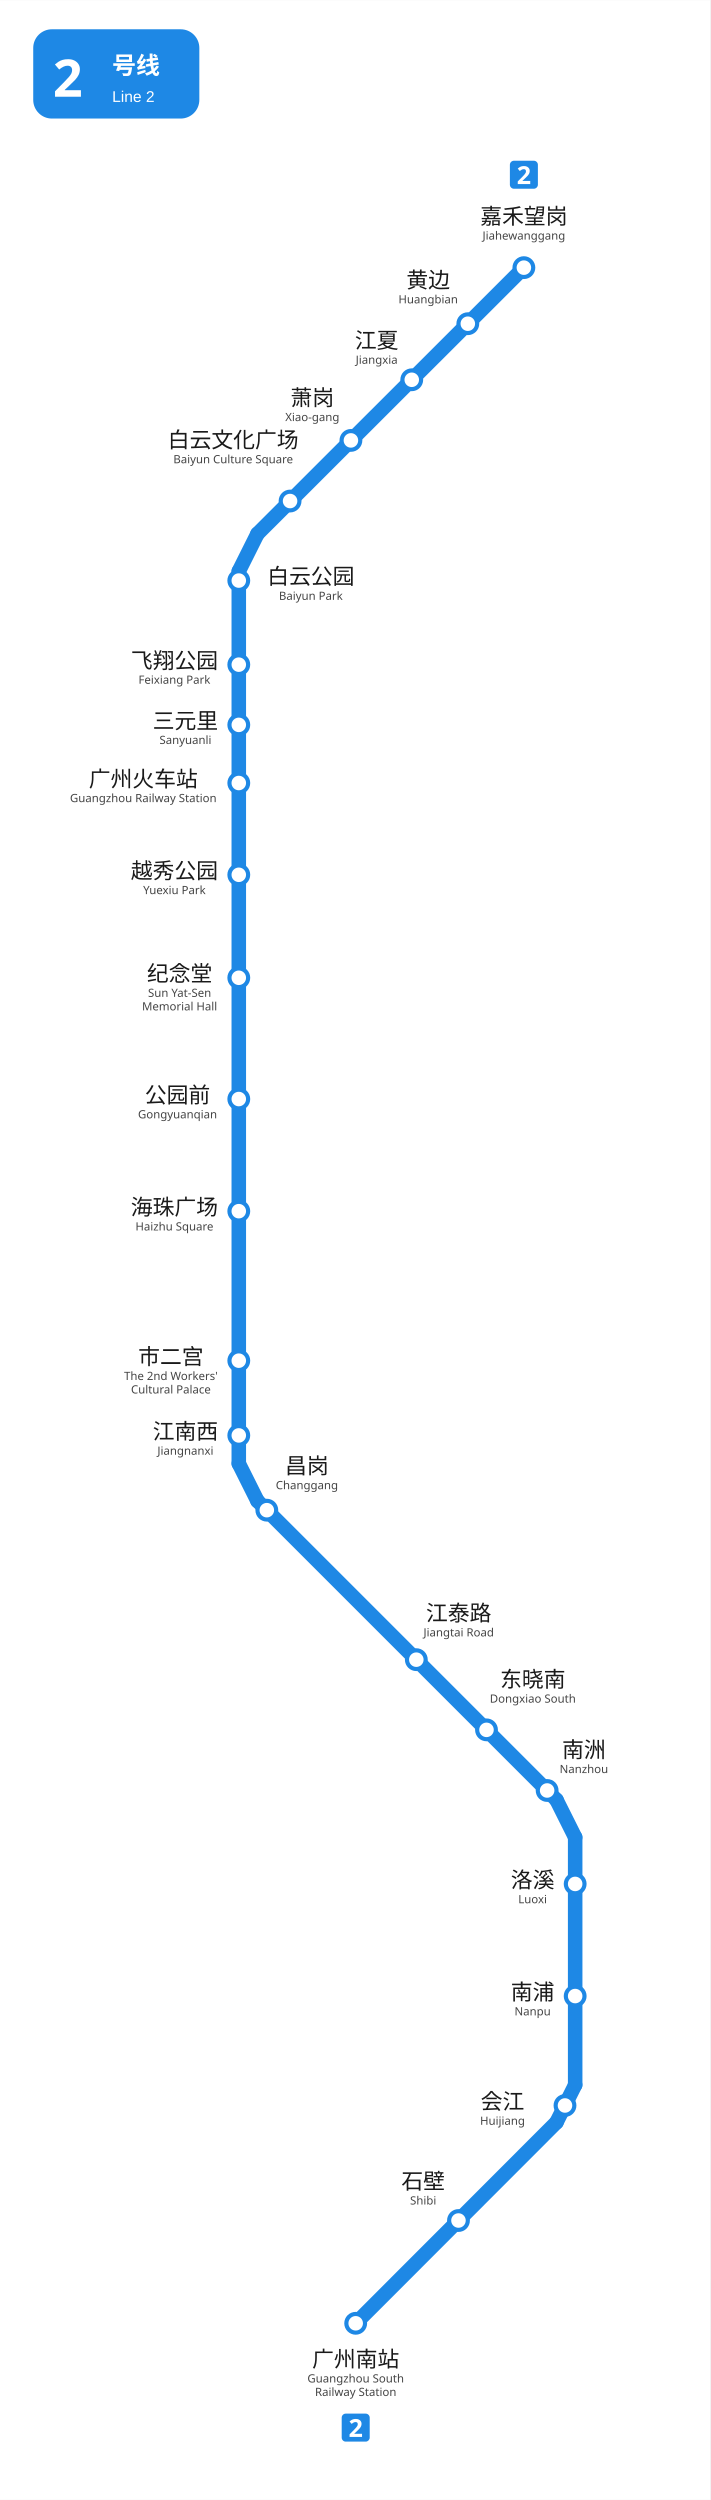
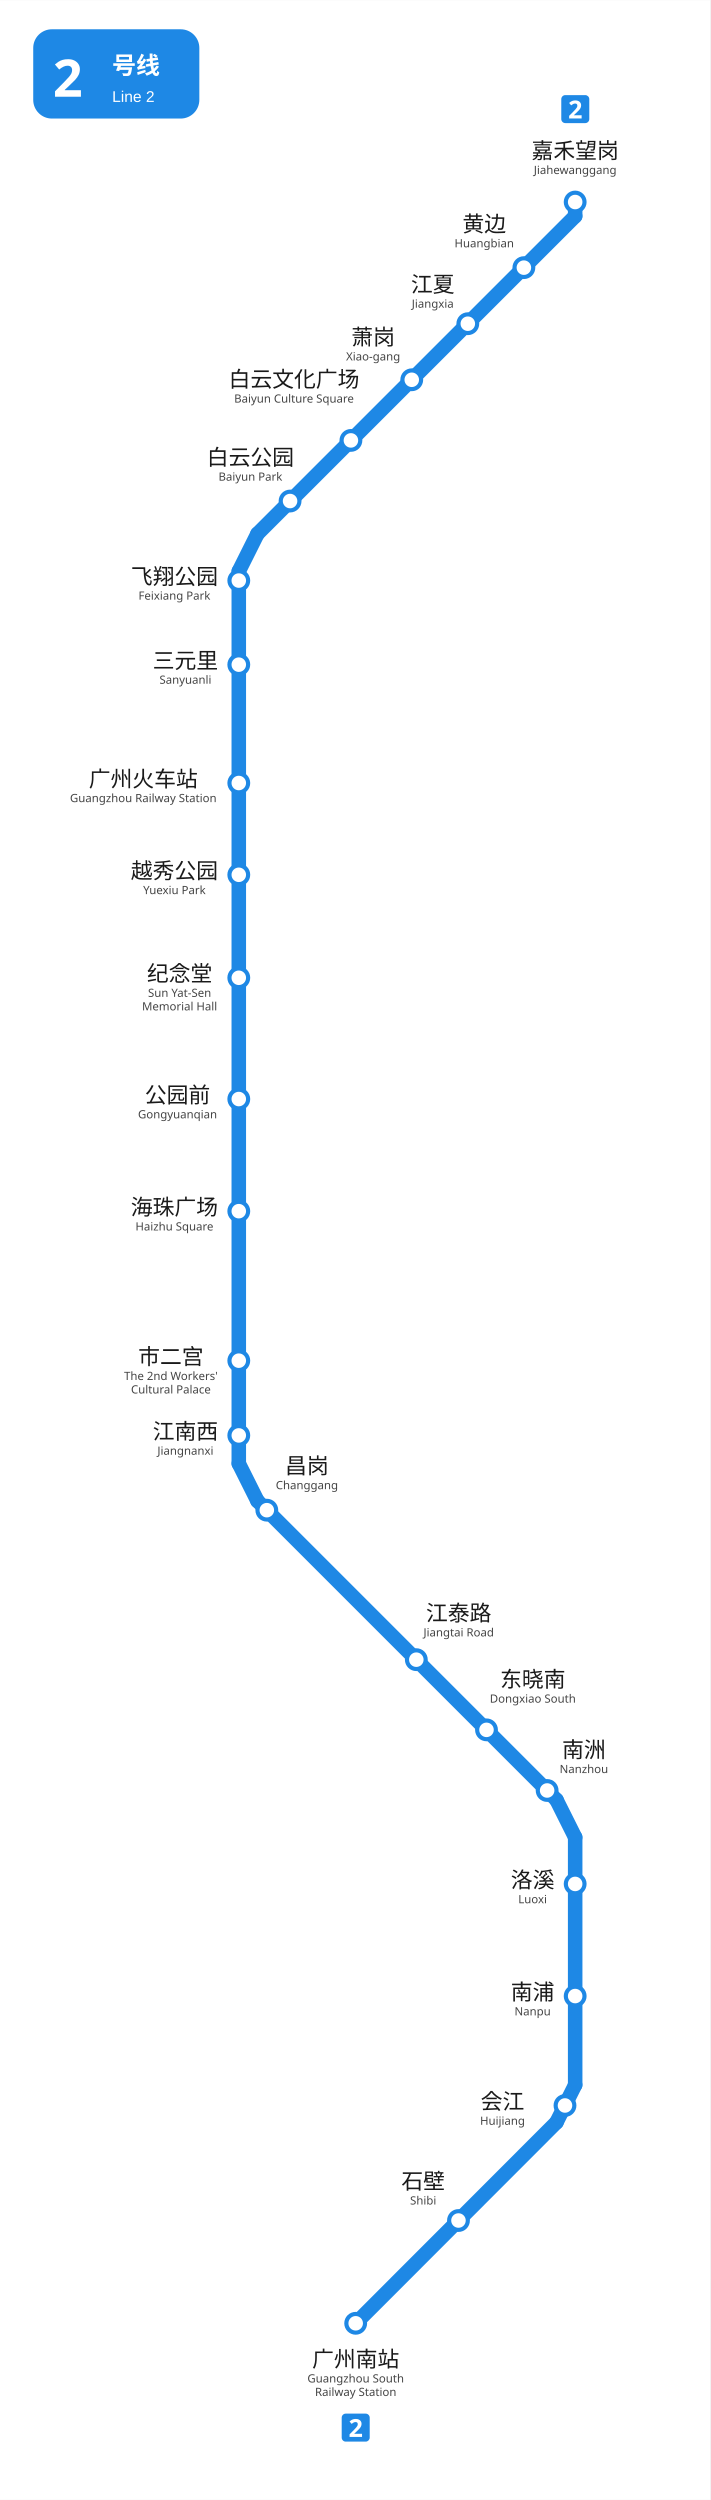
<svg xmlns="http://www.w3.org/2000/svg" viewBox="1221.5 481.0 342.0 1203.8" width="342" height="1204">
  <rect x="1221.5" y="481.0" width="342.0" height="1203.8" fill="#ffffff" />
  <g id="走廊">
+     <line x1="1498.5" y1="585.0" x2="1498.5" y2="578.2" style="fill:none;stroke:#1E88E5;stroke-width:7;stroke-linecap:round" />
    <line x1="1336.5" y1="756.0" x2="1336.5" y2="1185.75" style="fill:none;stroke:#1E88E5;stroke-width:7;stroke-linecap:round" />
    <line x1="1345.51" y1="1203.74" x2="1489.51" y2="1347.74" style="fill:none;stroke:#1E88E5;stroke-width:7;stroke-linecap:round" />
    <line x1="1498.5" y1="1365.75" x2="1498.5" y2="1485.0" style="fill:none;stroke:#1E88E5;stroke-width:7;stroke-linecap:round" />
-     <line x1="1345.5" y1="738.0" x2="1473.8" y2="609.8" style="fill:none;stroke:#1E88E5;stroke-width:7;stroke-linecap:round" />
+     <line x1="1345.5" y1="738.0" x2="1498.5" y2="585.0" style="fill:none;stroke:#1E88E5;stroke-width:7;stroke-linecap:round" />
    <line x1="1336.5" y1="1185.75" x2="1345.5" y2="1203.75" style="fill:none;stroke:#1E88E5;stroke-width:7;stroke-linecap:round" />
    <line x1="1336.5" y1="756.0" x2="1345.5" y2="738.0" style="fill:none;stroke:#1E88E5;stroke-width:7;stroke-linecap:round" />
    <line x1="1498.5" y1="1365.75" x2="1489.5" y2="1347.75" style="fill:none;stroke:#1E88E5;stroke-width:7;stroke-linecap:round" />
    <line x1="1489.5" y1="1503.0" x2="1392.8" y2="1599.8" style="fill:none;stroke:#1E88E5;stroke-width:7;stroke-linecap:round" />
    <line x1="1498.5" y1="1485.0" x2="1489.5" y2="1503.0" style="fill:none;stroke:#1E88E5;stroke-width:7;stroke-linecap:round" />
  </g>
  <g id="站圆">
    <circle cx="1392.8" cy="1599.8" r="4.5" style="fill:#FFFFFF;stroke:#1E88E5;stroke-width:2" data-nm="广州南站" />
    <circle cx="1442.3" cy="1550.3" r="4.5" style="fill:#FFFFFF;stroke:#1E88E5;stroke-width:2" data-nm="石壁" />
    <circle cx="1493.6" cy="1494.9" r="4.5" style="fill:#FFFFFF;stroke:#1E88E5;stroke-width:2" data-nm="会江" />
    <circle cx="1498.5" cy="1442.2" r="4.5" style="fill:#FFFFFF;stroke:#1E88E5;stroke-width:2" data-nm="南浦" />
    <circle cx="1498.5" cy="1388.2" r="4.5" style="fill:#FFFFFF;stroke:#1E88E5;stroke-width:2" data-nm="洛溪" />
    <circle cx="1485.0" cy="1343.2" r="4.5" style="fill:#FFFFFF;stroke:#1E88E5;stroke-width:2" data-nm="南洲" />
    <circle cx="1455.8" cy="1314.0" r="4.5" style="fill:#FFFFFF;stroke:#1E88E5;stroke-width:2" data-nm="东晓南" />
    <circle cx="1422.0" cy="1280.2" r="4.5" style="fill:#FFFFFF;stroke:#1E88E5;stroke-width:2" data-nm="江泰路" />
    <circle cx="1350.0" cy="1208.2" r="4.5" style="fill:#FFFFFF;stroke:#1E88E5;stroke-width:2" data-nm="昌岗" />
    <circle cx="1336.5" cy="1172.2" r="4.5" style="fill:#FFFFFF;stroke:#1E88E5;stroke-width:2" data-nm="江南西" />
    <circle cx="1336.5" cy="1136.2" r="4.5" style="fill:#FFFFFF;stroke:#1E88E5;stroke-width:2" data-nm="市二宫" />
    <circle cx="1336.5" cy="1064.2" r="4.5" style="fill:#FFFFFF;stroke:#1E88E5;stroke-width:2" data-nm="海珠广场" />
    <circle cx="1336.5" cy="1010.2" r="4.5" style="fill:#FFFFFF;stroke:#1E88E5;stroke-width:2" data-nm="公园前" />
    <circle cx="1336.5" cy="951.8" r="4.5" style="fill:#FFFFFF;stroke:#1E88E5;stroke-width:2" data-nm="纪念堂" />
    <circle cx="1336.5" cy="902.2" r="4.5" style="fill:#FFFFFF;stroke:#1E88E5;stroke-width:2" data-nm="越秀公园" />
    <circle cx="1336.5" cy="858.0" r="4.5" style="fill:#FFFFFF;stroke:#1E88E5;stroke-width:2" data-nm="广州火车站" />
-     <circle cx="1336.5" cy="830.0" r="4.5" style="fill:#FFFFFF;stroke:#1E88E5;stroke-width:2" data-nm="三元里" />
-     <circle cx="1336.5" cy="801.0" r="4.5" style="fill:#FFFFFF;stroke:#1E88E5;stroke-width:2" data-nm="飞翔公园" />
-     <circle cx="1336.5" cy="760.5" r="4.5" style="fill:#FFFFFF;stroke:#1E88E5;stroke-width:2" data-nm="白云公园" />
-     <circle cx="1361.2" cy="722.2" r="4.5" style="fill:#FFFFFF;stroke:#1E88E5;stroke-width:2" data-nm="白云文化广场" />
-     <circle cx="1390.5" cy="693.0" r="4.5" style="fill:#FFFFFF;stroke:#1E88E5;stroke-width:2" data-nm="萧岗" />
-     <circle cx="1419.8" cy="663.8" r="4.5" style="fill:#FFFFFF;stroke:#1E88E5;stroke-width:2" data-nm="江夏" />
-     <circle cx="1446.8" cy="636.8" r="4.5" style="fill:#FFFFFF;stroke:#1E88E5;stroke-width:2" data-nm="黄边" />
-     <circle cx="1473.8" cy="609.8" r="4.5" style="fill:#FFFFFF;stroke:#1E88E5;stroke-width:2" data-nm="嘉禾望岗" />
+     <circle cx="1336.5" cy="801.0" r="4.5" style="fill:#FFFFFF;stroke:#1E88E5;stroke-width:2" data-nm="三元里" />
+     <circle cx="1336.5" cy="760.5" r="4.5" style="fill:#FFFFFF;stroke:#1E88E5;stroke-width:2" data-nm="飞翔公园" />
+     <circle cx="1361.2" cy="722.2" r="4.5" style="fill:#FFFFFF;stroke:#1E88E5;stroke-width:2" data-nm="白云公园" />
+     <circle cx="1390.5" cy="693.0" r="4.5" style="fill:#FFFFFF;stroke:#1E88E5;stroke-width:2" data-nm="白云文化广场" />
+     <circle cx="1419.8" cy="663.8" r="4.5" style="fill:#FFFFFF;stroke:#1E88E5;stroke-width:2" data-nm="萧岗" />
+     <circle cx="1446.8" cy="636.8" r="4.5" style="fill:#FFFFFF;stroke:#1E88E5;stroke-width:2" data-nm="江夏" />
+     <circle cx="1498.5" cy="578.2" r="4.5" style="fill:#FFFFFF;stroke:#1E88E5;stroke-width:2" data-nm="嘉禾望岗" />
+     <circle cx="1473.8" cy="609.8" r="4.5" style="fill:#FFFFFF;stroke:#1E88E5;stroke-width:2" data-nm="黄边" />
  </g>
  <g id="线路徽标">
    <g data-badge="header" transform="translate(1237.5 495)" data-ink="#FFFFFF" data-box="1237.5,495.0,1317.5,538.0" data-chip="1237.5,495.0,1317.5,538.0">
      <rect x="0" y="0" width="80.0" height="43.0" rx="9.0" fill="#1E88E5" />
      <text x="9.5" y="32.5" font-family="'Microsoft YaHei', sans-serif" font-size="25" font-weight="bold" fill="#FFFFFF">2</text>
      <text x="38.0" y="21.5" font-family="'Microsoft YaHei', sans-serif" font-size="11.5" font-weight="600" fill="#FFFFFF">号线</text>
      <text x="38.0" y="35.0" font-family="Arial, sans-serif" font-size="7.5" fill="#FFFFFF">Line 2</text>
    </g>
    <g data-badge="chip" transform="translate(1386.06 1643.3)" data-box="1386.1,1643.3,1399.5,1656.8">
      <path d="M11.54 13.49h-9.59c-1.07 0 -1.95 -0.88 -1.95 -1.95v-9.59c0 -1.07 0.88 -1.95 1.95 -1.95h9.59c1.07 0 1.95 0.88 1.95 1.95v9.59C13.49 12.61 12.61 13.49 11.54 13.49z" fill="#1E88E5" />
      <path d="M9.78 11.24h-5.99v-1.26l2.15 -2.17c0.43 -0.45 0.78 -0.82 1.04 -1.12c0.26 -0.3 0.46 -0.57 0.58 -0.82s0.18 -0.51 0.18 -0.79c0 -0.34 -0.09 -0.6 -0.28 -0.77s-0.44 -0.25 -0.76 -0.25c-0.33 0 -0.65 0.08 -0.96 0.23c-0.31 0.15 -0.64 0.37 -0.98 0.65l-0.98 -1.16c0.24 -0.21 0.5 -0.41 0.78 -0.59c0.28 -0.19 0.6 -0.34 0.97 -0.46c0.36 -0.12 0.8 -0.17 1.31 -0.17c0.56 0 1.04 0.1 1.45 0.31s0.72 0.48 0.94 0.83c0.22 0.35 0.33 0.74 0.33 1.18c0 0.47 -0.09 0.9 -0.28 1.3c-0.19 0.39 -0.46 0.78 -0.82 1.16s-0.79 0.81 -1.29 1.27l-1.1 1.03v0.08h3.73V11.24z" fill="#FFFFFF" />
    </g>
-     <g data-badge="chip" transform="translate(1467.06 558.31)" data-box="1467.1,558.3,1480.5,571.8">
+     <g data-badge="chip" transform="translate(1491.81 526.7)" data-box="1491.8,526.7,1505.2,540.2">
      <path d="M11.54 13.49h-9.59c-1.07 0 -1.95 -0.88 -1.95 -1.95v-9.59c0 -1.07 0.88 -1.95 1.95 -1.95h9.59c1.07 0 1.95 0.88 1.95 1.95v9.59C13.49 12.61 12.61 13.49 11.54 13.49z" fill="#1E88E5" />
      <path d="M9.78 11.24h-5.99v-1.26l2.15 -2.17c0.43 -0.45 0.78 -0.82 1.04 -1.12c0.26 -0.3 0.46 -0.57 0.58 -0.82s0.18 -0.51 0.18 -0.79c0 -0.34 -0.09 -0.6 -0.28 -0.77s-0.44 -0.25 -0.76 -0.25c-0.33 0 -0.65 0.08 -0.96 0.23c-0.31 0.15 -0.64 0.37 -0.98 0.65l-0.98 -1.16c0.24 -0.21 0.5 -0.41 0.78 -0.59c0.28 -0.19 0.6 -0.34 0.97 -0.46c0.36 -0.12 0.8 -0.17 1.31 -0.17c0.56 0 1.04 0.1 1.45 0.31s0.72 0.48 0.94 0.83c0.22 0.35 0.33 0.74 0.33 1.18c0 0.47 -0.09 0.9 -0.28 1.3c-0.19 0.39 -0.46 0.78 -0.82 1.16s-0.79 0.81 -1.29 1.27l-1.1 1.03v0.08h3.73V11.24z" fill="#FFFFFF" />
    </g>
  </g>
  <g id="站名标注" font-family="'Microsoft YaHei', 'PingFang SC', sans-serif">
    <text x="1392.8" y="1620.8" text-anchor="middle" font-size="10.5" font-weight="500" fill="#1a1a1a">广州南站</text>
    <text x="1392.8" y="1628.3" text-anchor="middle" font-size="5.5" fill="#444444">Guangzhou South</text>
    <text x="1392.8" y="1634.8" text-anchor="middle" font-size="5.5" fill="#444444">Railway Station</text>
    <text x="1425.3" y="1535.1" text-anchor="middle" font-size="10.5" font-weight="500" fill="#1a1a1a">石壁</text>
    <text x="1425.3" y="1542.6" text-anchor="middle" font-size="5.5" fill="#444444">Shibi</text>
    <text x="1463.5" y="1496.7" text-anchor="middle" font-size="10.5" font-weight="500" fill="#1a1a1a">会江</text>
    <text x="1463.5" y="1504.2" text-anchor="middle" font-size="5.5" fill="#444444">Huijiang</text>
    <text x="1478.0" y="1444.0" text-anchor="middle" font-size="10.5" font-weight="500" fill="#1a1a1a">南浦</text>
    <text x="1478.0" y="1451.5" text-anchor="middle" font-size="5.5" fill="#444444">Nanpu</text>
    <text x="1478.0" y="1390.0" text-anchor="middle" font-size="10.5" font-weight="500" fill="#1a1a1a">洛溪</text>
    <text x="1478.0" y="1397.5" text-anchor="middle" font-size="5.5" fill="#444444">Luoxi</text>
    <text x="1502.7" y="1327.3" text-anchor="middle" font-size="10.5" font-weight="500" fill="#1a1a1a">南洲</text>
    <text x="1502.7" y="1334.8" text-anchor="middle" font-size="5.5" fill="#444444">Nanzhou</text>
    <text x="1478.1" y="1293.4" text-anchor="middle" font-size="10.5" font-weight="500" fill="#1a1a1a">东晓南</text>
    <text x="1478.1" y="1300.9" text-anchor="middle" font-size="5.5" fill="#444444">Dongxiao South</text>
    <text x="1442.4" y="1261.5" text-anchor="middle" font-size="10.5" font-weight="500" fill="#1a1a1a">江泰路</text>
    <text x="1442.4" y="1269.0" text-anchor="middle" font-size="5.5" fill="#444444">Jiangtai Road</text>
    <text x="1369.3" y="1190.6" text-anchor="middle" font-size="10.5" font-weight="500" fill="#1a1a1a">昌岗</text>
    <text x="1369.3" y="1198.1" text-anchor="middle" font-size="5.5" fill="#444444">Changgang</text>
    <text x="1310.8" y="1174.0" text-anchor="middle" font-size="10.5" font-weight="500" fill="#1a1a1a">江南西</text>
    <text x="1310.8" y="1181.5" text-anchor="middle" font-size="5.5" fill="#444444">Jiangnanxi</text>
    <text x="1303.8" y="1138.0" text-anchor="middle" font-size="10.5" font-weight="500" fill="#1a1a1a">市二宫</text>
    <text x="1303.8" y="1145.5" text-anchor="middle" font-size="5.5" fill="#444444">The 2nd Workers'</text>
    <text x="1303.8" y="1152.0" text-anchor="middle" font-size="5.5" fill="#444444">Cultural Palace</text>
    <text x="1305.5" y="1066.0" text-anchor="middle" font-size="10.5" font-weight="500" fill="#1a1a1a">海珠广场</text>
    <text x="1305.5" y="1073.5" text-anchor="middle" font-size="5.5" fill="#444444">Haizhu Square</text>
    <text x="1307.0" y="1012.0" text-anchor="middle" font-size="10.5" font-weight="500" fill="#1a1a1a">公园前</text>
    <text x="1307.0" y="1019.5" text-anchor="middle" font-size="5.5" fill="#444444">Gongyuanqian</text>
    <text x="1308.0" y="953.5" text-anchor="middle" font-size="10.5" font-weight="500" fill="#1a1a1a">纪念堂</text>
    <text x="1308.0" y="961.0" text-anchor="middle" font-size="5.5" fill="#444444">Sun Yat-Sen</text>
    <text x="1308.0" y="967.5" text-anchor="middle" font-size="5.5" fill="#444444">Memorial Hall</text>
    <text x="1305.5" y="904.0" text-anchor="middle" font-size="10.5" font-weight="500" fill="#1a1a1a">越秀公园</text>
    <text x="1305.5" y="911.5" text-anchor="middle" font-size="5.5" fill="#444444">Yuexiu Park</text>
    <text x="1290.5" y="859.8" text-anchor="middle" font-size="10.5" font-weight="500" fill="#1a1a1a">广州火车站</text>
    <text x="1290.5" y="867.2" text-anchor="middle" font-size="5.5" fill="#444444">Guangzhou Railway Station</text>
-     <text x="1310.8" y="831.8" text-anchor="middle" font-size="10.5" font-weight="500" fill="#1a1a1a">三元里</text>
-     <text x="1310.8" y="839.2" text-anchor="middle" font-size="5.5" fill="#444444">Sanyuanli</text>
-     <text x="1305.5" y="802.8" text-anchor="middle" font-size="10.5" font-weight="500" fill="#1a1a1a">飞翔公园</text>
-     <text x="1305.5" y="810.2" text-anchor="middle" font-size="5.5" fill="#444444">Feixiang Park</text>
-     <text x="1371.9" y="676.2" text-anchor="middle" font-size="10.5" font-weight="500" fill="#1a1a1a">萧岗</text>
-     <text x="1371.9" y="683.7" text-anchor="middle" font-size="5.5" fill="#444444">Xiao-gang</text>
-     <text x="1402.9" y="648.6" text-anchor="middle" font-size="10.5" font-weight="500" fill="#1a1a1a">江夏</text>
-     <text x="1402.9" y="656.1" text-anchor="middle" font-size="5.5" fill="#444444">Jiangxia</text>
-     <text x="1427.7" y="619.5" text-anchor="middle" font-size="10.5" font-weight="500" fill="#1a1a1a">黄边</text>
-     <text x="1427.7" y="627.0" text-anchor="middle" font-size="5.5" fill="#444444">Huangbian</text>
-     <text x="1473.8" y="588.8" text-anchor="middle" font-size="10.5" font-weight="500" fill="#1a1a1a">嘉禾望岗</text>
-     <text x="1473.8" y="596.3" text-anchor="middle" font-size="5.5" fill="#444444">Jiahewanggang</text>
-     <text x="1371.2" y="762.2" text-anchor="middle" font-size="10.5" font-weight="500" fill="#1a1a1a">白云公园</text>
-     <text x="1371.2" y="769.8" text-anchor="middle" font-size="5.5" fill="#444444">Baiyun Park</text>
-     <text x="1333.8" y="696.5" text-anchor="middle" font-size="10.5" font-weight="500" fill="#1a1a1a">白云文化广场</text>
-     <text x="1333.8" y="704.0" text-anchor="middle" font-size="5.5" fill="#444444">Baiyun Culture Square</text>
+     <text x="1310.8" y="802.8" text-anchor="middle" font-size="10.5" font-weight="500" fill="#1a1a1a">三元里</text>
+     <text x="1310.8" y="810.2" text-anchor="middle" font-size="5.5" fill="#444444">Sanyuanli</text>
+     <text x="1305.5" y="762.3" text-anchor="middle" font-size="10.5" font-weight="500" fill="#1a1a1a">飞翔公园</text>
+     <text x="1305.5" y="769.7" text-anchor="middle" font-size="5.5" fill="#444444">Feixiang Park</text>
+     <text x="1401.2" y="647.0" text-anchor="middle" font-size="10.5" font-weight="500" fill="#1a1a1a">萧岗</text>
+     <text x="1401.2" y="654.5" text-anchor="middle" font-size="5.5" fill="#444444">Xiao-gang</text>
+     <text x="1429.9" y="621.6" text-anchor="middle" font-size="10.5" font-weight="500" fill="#1a1a1a">江夏</text>
+     <text x="1429.9" y="629.1" text-anchor="middle" font-size="5.5" fill="#444444">Jiangxia</text>
+     <text x="1454.7" y="592.5" text-anchor="middle" font-size="10.5" font-weight="500" fill="#1a1a1a">黄边</text>
+     <text x="1454.7" y="600.0" text-anchor="middle" font-size="5.5" fill="#444444">Huangbian</text>
+     <text x="1498.5" y="557.2" text-anchor="middle" font-size="10.5" font-weight="500" fill="#1a1a1a">嘉禾望岗</text>
+     <text x="1498.5" y="564.7" text-anchor="middle" font-size="5.5" fill="#444444">Jiahewanggang</text>
+     <text x="1342.1" y="704.9" text-anchor="middle" font-size="10.5" font-weight="500" fill="#1a1a1a">白云公园</text>
+     <text x="1342.1" y="712.4" text-anchor="middle" font-size="5.5" fill="#444444">Baiyun Park</text>
+     <text x="1363.1" y="667.3" text-anchor="middle" font-size="10.5" font-weight="500" fill="#1a1a1a">白云文化广场</text>
+     <text x="1363.1" y="674.8" text-anchor="middle" font-size="5.5" fill="#444444">Baiyun Culture Square</text>
  </g>
</svg>
